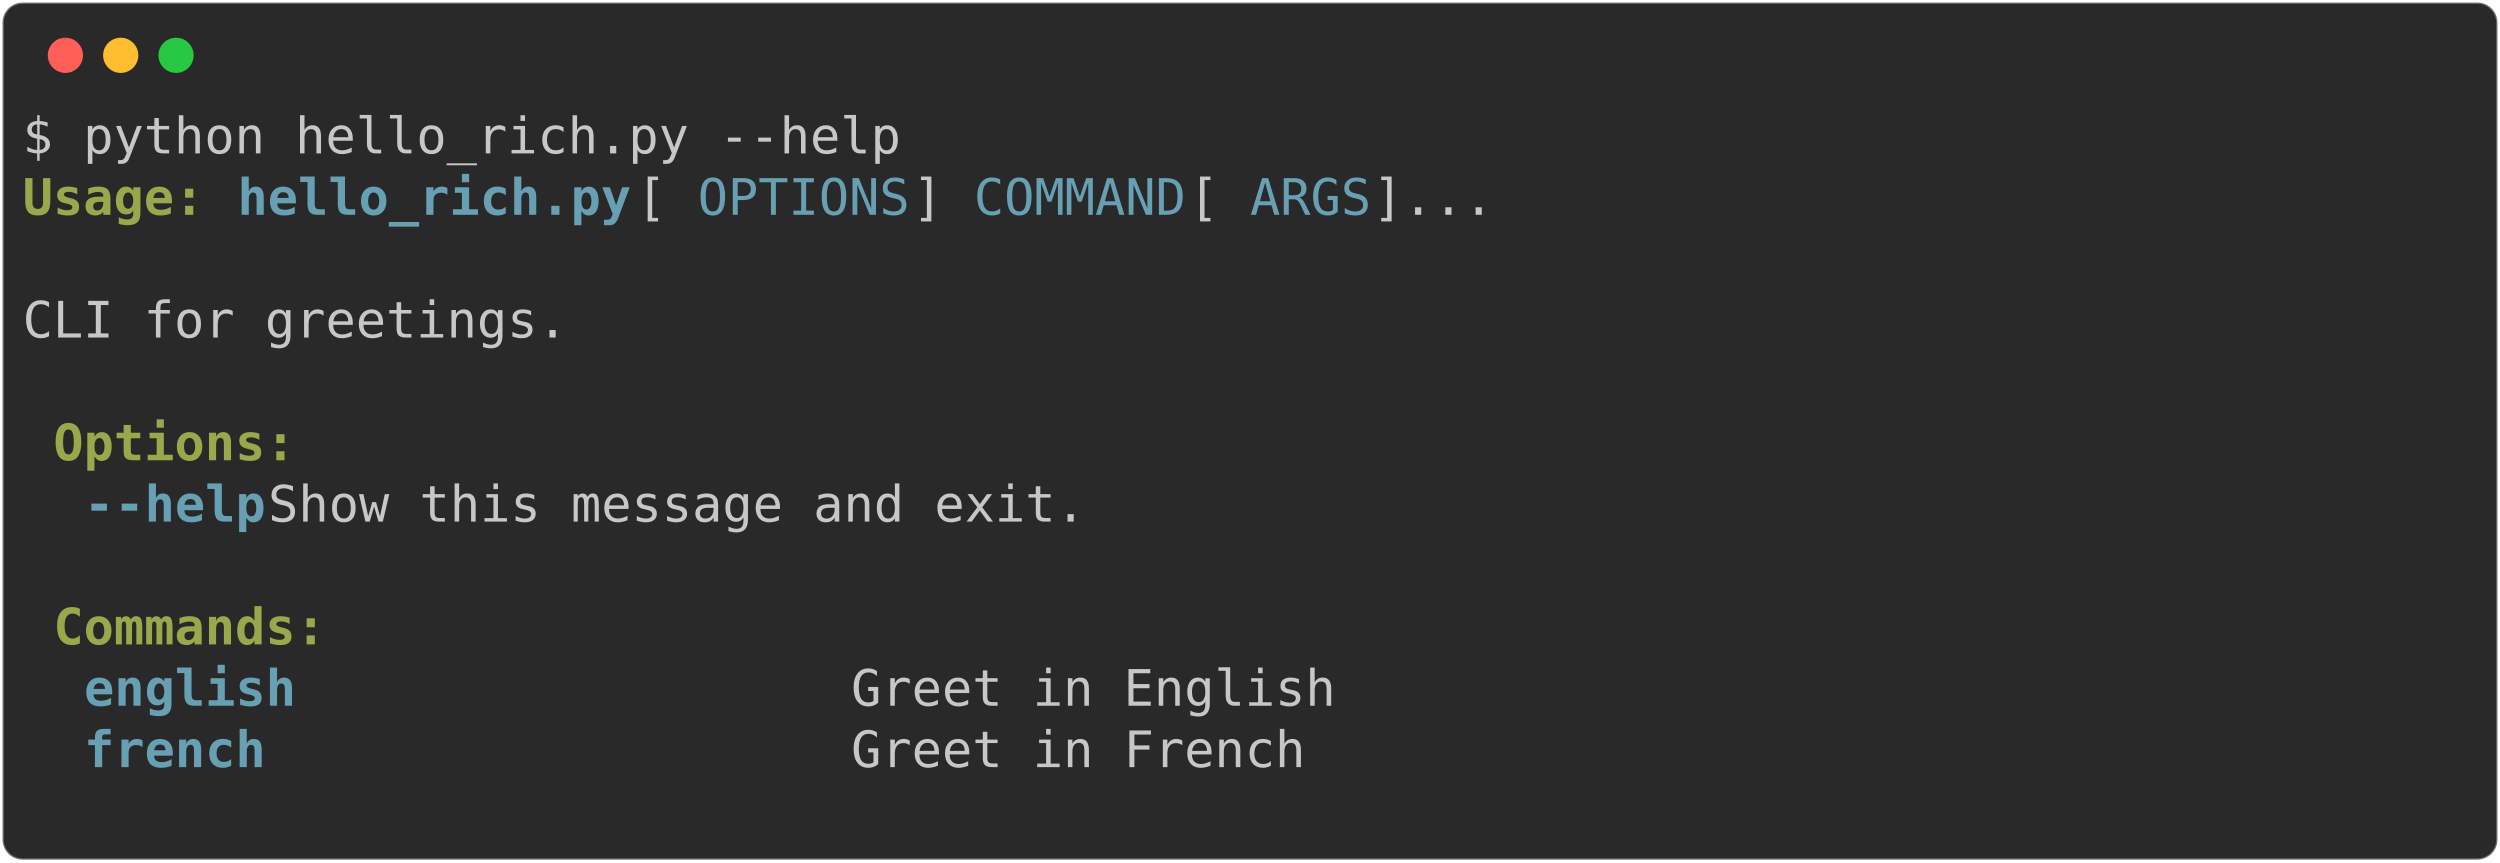
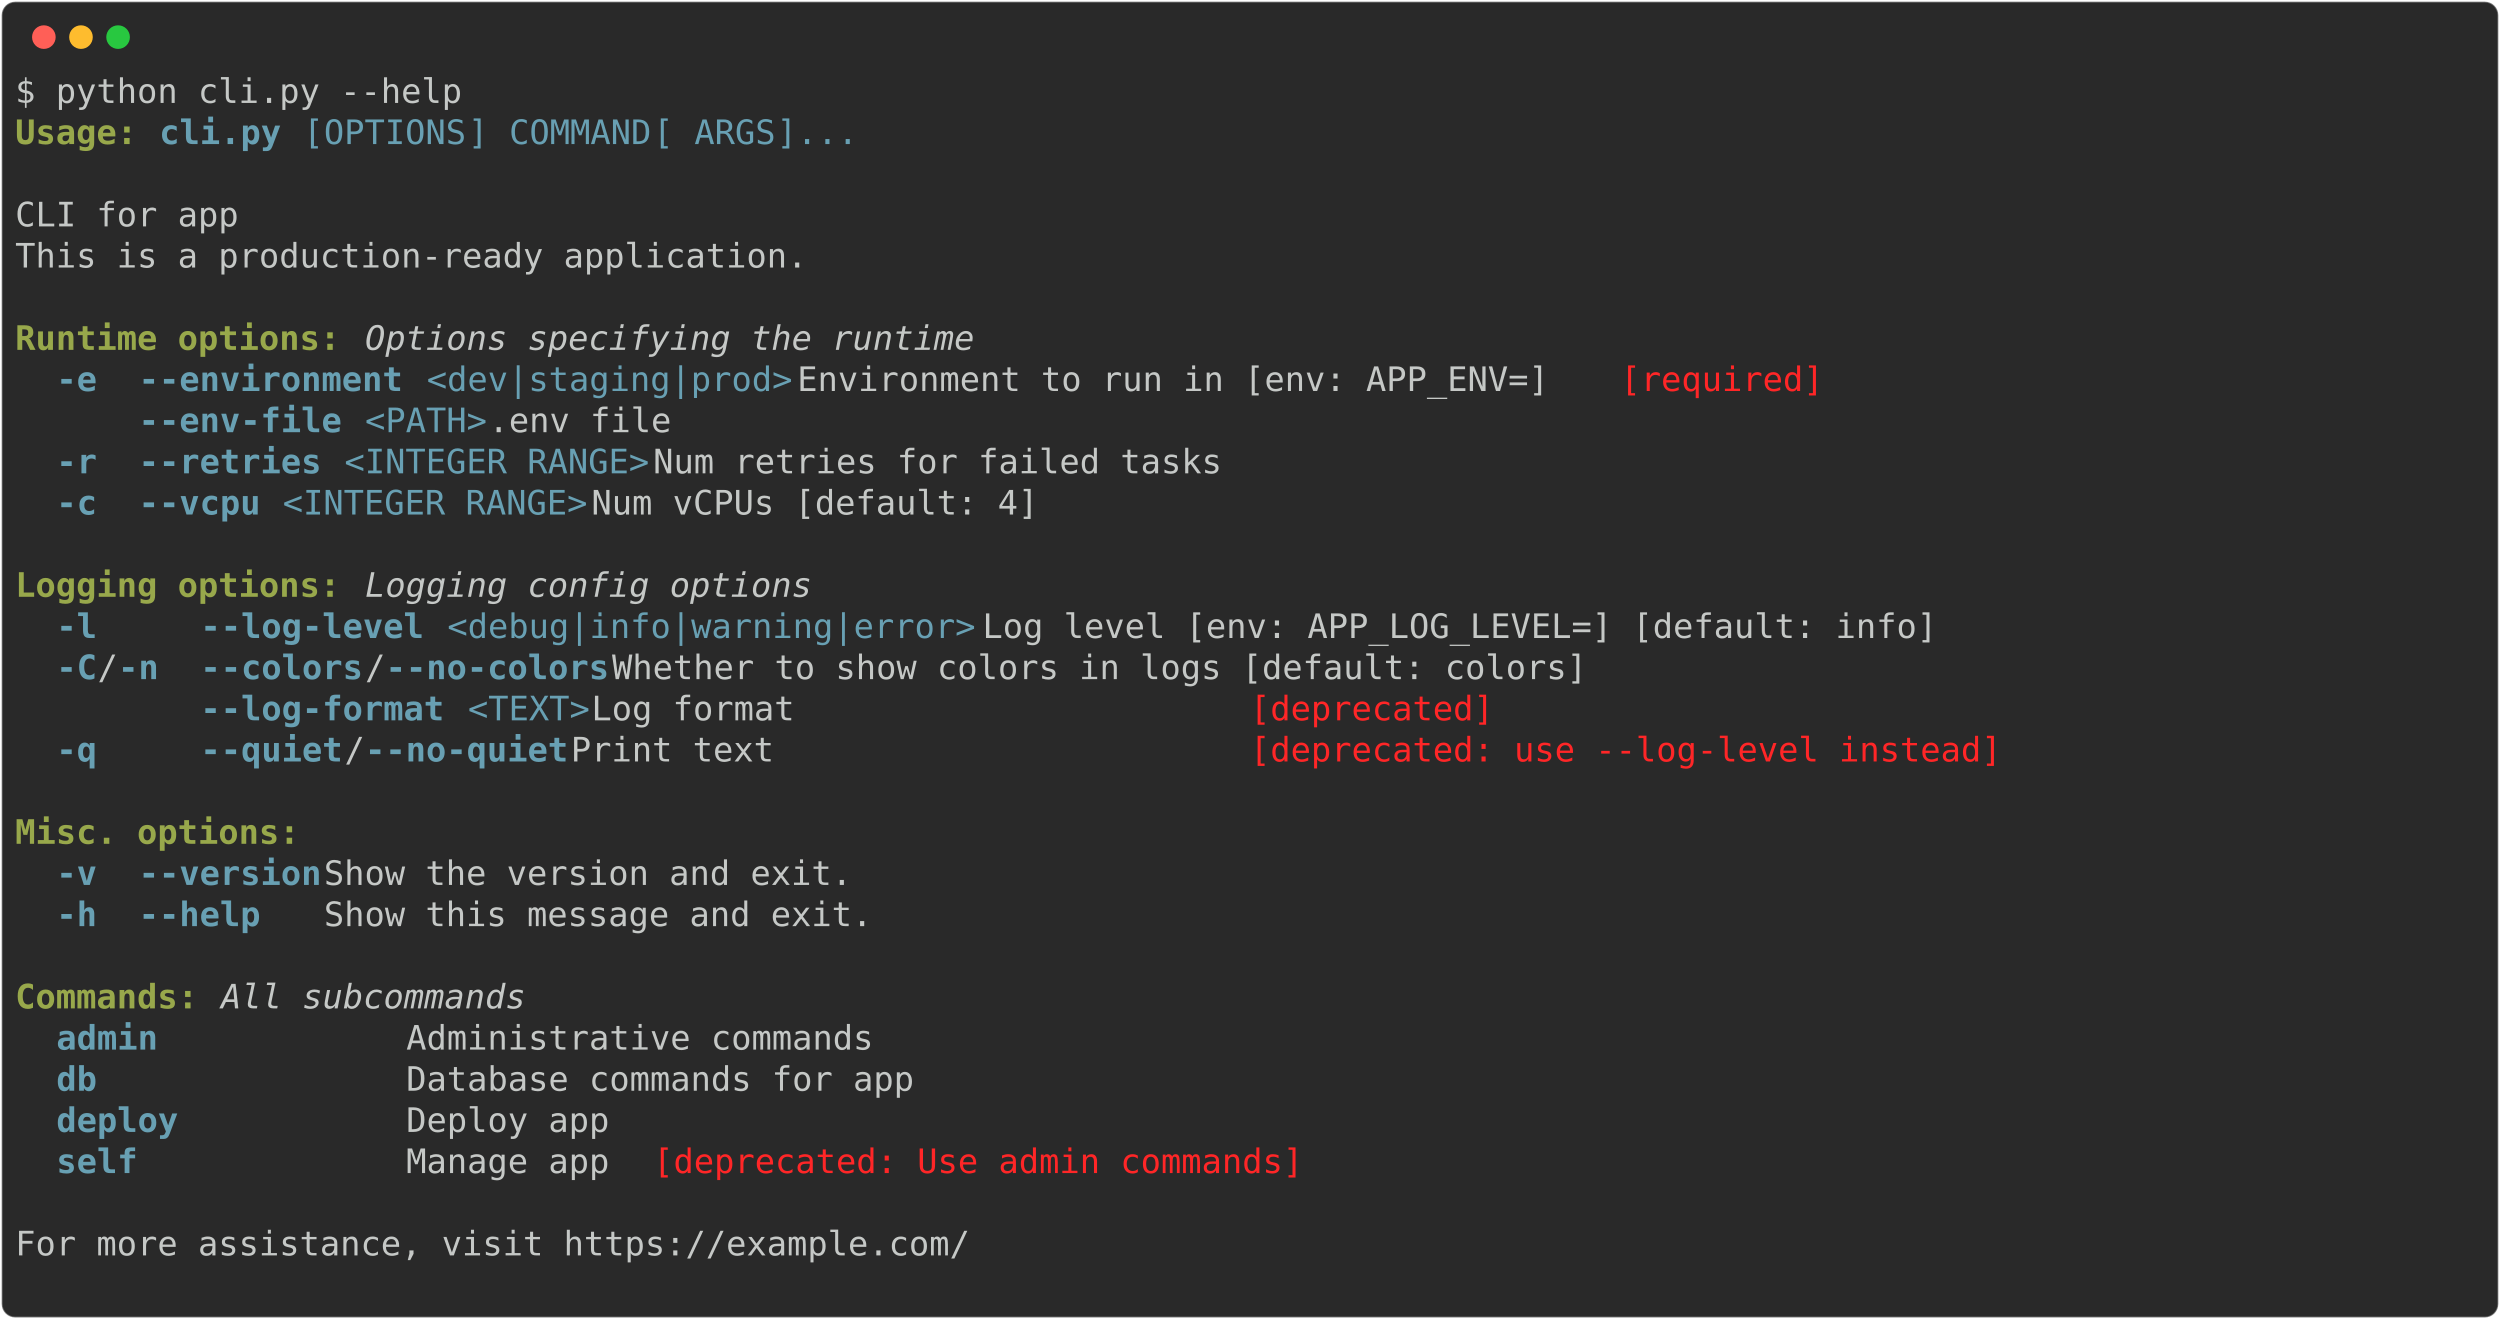
- <svg xmlns="http://www.w3.org/2000/svg" class="rich-terminal" viewBox="0 0 994 342.8">
+ <svg xmlns="http://www.w3.org/2000/svg" class="rich-terminal" viewBox="0 0 1482 782.0">
  <style>

    @font-face {
        font-family: "Fira Code";
        src: local("FiraCode-Regular"),
                url("https://cdnjs.cloudflare.com/ajax/libs/firacode/6.2.0/woff2/FiraCode-Regular.woff2") format("woff2"),
                url("https://cdnjs.cloudflare.com/ajax/libs/firacode/6.2.0/woff/FiraCode-Regular.woff") format("woff");
        font-style: normal;
        font-weight: 400;
    }
    @font-face {
        font-family: "Fira Code";
        src: local("FiraCode-Bold"),
                url("https://cdnjs.cloudflare.com/ajax/libs/firacode/6.2.0/woff2/FiraCode-Bold.woff2") format("woff2"),
                url("https://cdnjs.cloudflare.com/ajax/libs/firacode/6.2.0/woff/FiraCode-Bold.woff") format("woff");
        font-style: bold;
        font-weight: 700;
    }

-     .terminal-1756896071-matrix {
+     .terminal-3708718770-matrix {
        font-family: Fira Code, monospace;
        font-size: 20px;
        line-height: 24.4px;
        font-variant-east-asian: full-width;
    }

-     .terminal-1756896071-title {
+     .terminal-3708718770-title {
        font-size: 18px;
        font-weight: bold;
        font-family: arial;
    }

-     .terminal-1756896071-r1 { fill: #c5c8c6 }
- .terminal-1756896071-r2 { fill: #98a84b;font-weight: bold }
- .terminal-1756896071-r3 { fill: #68a0b3;font-weight: bold }
- .terminal-1756896071-r4 { fill: #68a0b3 }
- .terminal-1756896071-r5 { fill: #98a84b }
+     .terminal-3708718770-r1 { fill: #c5c8c6 }
+ .terminal-3708718770-r2 { fill: #98a84b;font-weight: bold }
+ .terminal-3708718770-r3 { fill: #68a0b3;font-weight: bold }
+ .terminal-3708718770-r4 { fill: #68a0b3 }
+ .terminal-3708718770-r5 { fill: #98a84b }
+ .terminal-3708718770-r6 { fill: #c5c8c6;font-style: italic; }
+ .terminal-3708718770-r7 { fill: #ff2627 }
    </style>
  <defs>
-     <clipPath id="terminal-1756896071-clip-terminal">
-       <rect x="0" y="0" width="975.0" height="291.8" />
-     </clipPath>
-     <clipPath id="terminal-1756896071-line-0">
-       <rect x="0" y="1.5" width="976" height="24.65" />
-     </clipPath>
-     <clipPath id="terminal-1756896071-line-1">
-       <rect x="0" y="25.9" width="976" height="24.65" />
-     </clipPath>
-     <clipPath id="terminal-1756896071-line-2">
-       <rect x="0" y="50.3" width="976" height="24.65" />
-     </clipPath>
-     <clipPath id="terminal-1756896071-line-3">
-       <rect x="0" y="74.7" width="976" height="24.65" />
-     </clipPath>
-     <clipPath id="terminal-1756896071-line-4">
-       <rect x="0" y="99.1" width="976" height="24.65" />
-     </clipPath>
-     <clipPath id="terminal-1756896071-line-5">
-       <rect x="0" y="123.5" width="976" height="24.65" />
-     </clipPath>
-     <clipPath id="terminal-1756896071-line-6">
-       <rect x="0" y="147.9" width="976" height="24.65" />
-     </clipPath>
-     <clipPath id="terminal-1756896071-line-7">
-       <rect x="0" y="172.3" width="976" height="24.65" />
-     </clipPath>
-     <clipPath id="terminal-1756896071-line-8">
-       <rect x="0" y="196.7" width="976" height="24.65" />
-     </clipPath>
-     <clipPath id="terminal-1756896071-line-9">
-       <rect x="0" y="221.1" width="976" height="24.65" />
-     </clipPath>
-     <clipPath id="terminal-1756896071-line-10">
-       <rect x="0" y="245.5" width="976" height="24.65" />
+     <clipPath id="terminal-3708718770-clip-terminal">
+       <rect x="0" y="0" width="1463.0" height="731.0" />
+     </clipPath>
+     <clipPath id="terminal-3708718770-line-0">
+       <rect x="0" y="1.5" width="1464" height="24.65" />
+     </clipPath>
+     <clipPath id="terminal-3708718770-line-1">
+       <rect x="0" y="25.9" width="1464" height="24.65" />
+     </clipPath>
+     <clipPath id="terminal-3708718770-line-2">
+       <rect x="0" y="50.3" width="1464" height="24.65" />
+     </clipPath>
+     <clipPath id="terminal-3708718770-line-3">
+       <rect x="0" y="74.7" width="1464" height="24.65" />
+     </clipPath>
+     <clipPath id="terminal-3708718770-line-4">
+       <rect x="0" y="99.1" width="1464" height="24.65" />
+     </clipPath>
+     <clipPath id="terminal-3708718770-line-5">
+       <rect x="0" y="123.5" width="1464" height="24.65" />
+     </clipPath>
+     <clipPath id="terminal-3708718770-line-6">
+       <rect x="0" y="147.9" width="1464" height="24.65" />
+     </clipPath>
+     <clipPath id="terminal-3708718770-line-7">
+       <rect x="0" y="172.3" width="1464" height="24.65" />
+     </clipPath>
+     <clipPath id="terminal-3708718770-line-8">
+       <rect x="0" y="196.7" width="1464" height="24.65" />
+     </clipPath>
+     <clipPath id="terminal-3708718770-line-9">
+       <rect x="0" y="221.1" width="1464" height="24.65" />
+     </clipPath>
+     <clipPath id="terminal-3708718770-line-10">
+       <rect x="0" y="245.5" width="1464" height="24.65" />
+     </clipPath>
+     <clipPath id="terminal-3708718770-line-11">
+       <rect x="0" y="269.9" width="1464" height="24.65" />
+     </clipPath>
+     <clipPath id="terminal-3708718770-line-12">
+       <rect x="0" y="294.3" width="1464" height="24.65" />
+     </clipPath>
+     <clipPath id="terminal-3708718770-line-13">
+       <rect x="0" y="318.7" width="1464" height="24.65" />
+     </clipPath>
+     <clipPath id="terminal-3708718770-line-14">
+       <rect x="0" y="343.1" width="1464" height="24.65" />
+     </clipPath>
+     <clipPath id="terminal-3708718770-line-15">
+       <rect x="0" y="367.5" width="1464" height="24.65" />
+     </clipPath>
+     <clipPath id="terminal-3708718770-line-16">
+       <rect x="0" y="391.9" width="1464" height="24.65" />
+     </clipPath>
+     <clipPath id="terminal-3708718770-line-17">
+       <rect x="0" y="416.3" width="1464" height="24.65" />
+     </clipPath>
+     <clipPath id="terminal-3708718770-line-18">
+       <rect x="0" y="440.7" width="1464" height="24.65" />
+     </clipPath>
+     <clipPath id="terminal-3708718770-line-19">
+       <rect x="0" y="465.1" width="1464" height="24.65" />
+     </clipPath>
+     <clipPath id="terminal-3708718770-line-20">
+       <rect x="0" y="489.5" width="1464" height="24.65" />
+     </clipPath>
+     <clipPath id="terminal-3708718770-line-21">
+       <rect x="0" y="513.9" width="1464" height="24.65" />
+     </clipPath>
+     <clipPath id="terminal-3708718770-line-22">
+       <rect x="0" y="538.3" width="1464" height="24.65" />
+     </clipPath>
+     <clipPath id="terminal-3708718770-line-23">
+       <rect x="0" y="562.7" width="1464" height="24.65" />
+     </clipPath>
+     <clipPath id="terminal-3708718770-line-24">
+       <rect x="0" y="587.1" width="1464" height="24.65" />
+     </clipPath>
+     <clipPath id="terminal-3708718770-line-25">
+       <rect x="0" y="611.5" width="1464" height="24.65" />
+     </clipPath>
+     <clipPath id="terminal-3708718770-line-26">
+       <rect x="0" y="635.9" width="1464" height="24.65" />
+     </clipPath>
+     <clipPath id="terminal-3708718770-line-27">
+       <rect x="0" y="660.3" width="1464" height="24.65" />
+     </clipPath>
+     <clipPath id="terminal-3708718770-line-28">
+       <rect x="0" y="684.7" width="1464" height="24.65" />
    </clipPath>
  </defs>
-   <rect fill="#292929" stroke="rgba(255,255,255,0.35)" stroke-width="1" x="1" y="1" width="992" height="340.8" rx="8" />
+   <rect fill="#292929" stroke="rgba(255,255,255,0.35)" stroke-width="1" x="1" y="1" width="1480" height="780" rx="8" />
  <g transform="translate(26,22)">
    <circle cx="0" cy="0" r="7" fill="#ff5f57" />
    <circle cx="22" cy="0" r="7" fill="#febc2e" />
    <circle cx="44" cy="0" r="7" fill="#28c840" />
  </g>
-   <g transform="translate(9, 41)" clip-path="url(#terminal-1756896071-clip-terminal)">
-     <g class="terminal-1756896071-matrix">
-       <text class="terminal-1756896071-r1" x="0" y="20" textLength="353.8" clip-path="url(#terminal-1756896071-line-0)">$ python hello_rich.py --help</text>
-       <text class="terminal-1756896071-r1" x="976" y="20" textLength="12.2" clip-path="url(#terminal-1756896071-line-0)">
- </text>
-       <text class="terminal-1756896071-r2" x="0" y="44.4" textLength="73.2" clip-path="url(#terminal-1756896071-line-1)">Usage:</text>
-       <text class="terminal-1756896071-r3" x="85.4" y="44.4" textLength="158.6" clip-path="url(#terminal-1756896071-line-1)">hello_rich.py</text>
-       <text class="terminal-1756896071-r1" x="244" y="44.4" textLength="24.4" clip-path="url(#terminal-1756896071-line-1)"> [</text>
-       <text class="terminal-1756896071-r4" x="268.4" y="44.4" textLength="85.4" clip-path="url(#terminal-1756896071-line-1)">OPTIONS</text>
-       <text class="terminal-1756896071-r1" x="353.8" y="44.4" textLength="24.4" clip-path="url(#terminal-1756896071-line-1)">] </text>
-       <text class="terminal-1756896071-r4" x="378.2" y="44.4" textLength="85.4" clip-path="url(#terminal-1756896071-line-1)">COMMAND</text>
-       <text class="terminal-1756896071-r1" x="463.6" y="44.4" textLength="24.4" clip-path="url(#terminal-1756896071-line-1)"> [</text>
-       <text class="terminal-1756896071-r4" x="488" y="44.4" textLength="48.8" clip-path="url(#terminal-1756896071-line-1)">ARGS</text>
-       <text class="terminal-1756896071-r1" x="536.8" y="44.4" textLength="439.2" clip-path="url(#terminal-1756896071-line-1)">]...                                </text>
-       <text class="terminal-1756896071-r1" x="976" y="44.4" textLength="12.2" clip-path="url(#terminal-1756896071-line-1)">
- </text>
-       <text class="terminal-1756896071-r1" x="976" y="68.8" textLength="12.2" clip-path="url(#terminal-1756896071-line-2)">
- </text>
-       <text class="terminal-1756896071-r1" x="0" y="93.2" textLength="976" clip-path="url(#terminal-1756896071-line-3)"> CLI for greetings.                                                             </text>
-       <text class="terminal-1756896071-r1" x="976" y="93.2" textLength="12.2" clip-path="url(#terminal-1756896071-line-3)">
- </text>
-       <text class="terminal-1756896071-r1" x="976" y="117.6" textLength="12.2" clip-path="url(#terminal-1756896071-line-4)">
- </text>
-       <text class="terminal-1756896071-r2" x="12.2" y="142" textLength="97.6" clip-path="url(#terminal-1756896071-line-5)">Options:</text>
-       <text class="terminal-1756896071-r1" x="976" y="142" textLength="12.2" clip-path="url(#terminal-1756896071-line-5)">
- </text>
-       <text class="terminal-1756896071-r3" x="24.4" y="166.4" textLength="73.2" clip-path="url(#terminal-1756896071-line-6)">--help</text>
-       <text class="terminal-1756896071-r1" x="97.6" y="166.4" textLength="866.2" clip-path="url(#terminal-1756896071-line-6)">  Show this message and exit.                                          </text>
-       <text class="terminal-1756896071-r1" x="976" y="166.4" textLength="12.2" clip-path="url(#terminal-1756896071-line-6)">
- </text>
-       <text class="terminal-1756896071-r1" x="976" y="190.8" textLength="12.2" clip-path="url(#terminal-1756896071-line-7)">
- </text>
-       <text class="terminal-1756896071-r2" x="12.2" y="215.2" textLength="109.8" clip-path="url(#terminal-1756896071-line-8)">Commands:</text>
-       <text class="terminal-1756896071-r1" x="976" y="215.2" textLength="12.2" clip-path="url(#terminal-1756896071-line-8)">
- </text>
-       <text class="terminal-1756896071-r3" x="24.4" y="239.6" textLength="292.8" clip-path="url(#terminal-1756896071-line-9)">english                 </text>
-       <text class="terminal-1756896071-r1" x="329.4" y="239.6" textLength="634.4" clip-path="url(#terminal-1756896071-line-9)"> Greet in English                                   </text>
-       <text class="terminal-1756896071-r1" x="976" y="239.6" textLength="12.2" clip-path="url(#terminal-1756896071-line-9)">
- </text>
-       <text class="terminal-1756896071-r3" x="24.4" y="264" textLength="292.8" clip-path="url(#terminal-1756896071-line-10)">french                  </text>
-       <text class="terminal-1756896071-r1" x="329.4" y="264" textLength="634.4" clip-path="url(#terminal-1756896071-line-10)"> Greet in French                                    </text>
-       <text class="terminal-1756896071-r1" x="976" y="264" textLength="12.2" clip-path="url(#terminal-1756896071-line-10)">
- </text>
-       <text class="terminal-1756896071-r1" x="976" y="288.4" textLength="12.2" clip-path="url(#terminal-1756896071-line-11)">
+   <g transform="translate(9, 41)" clip-path="url(#terminal-3708718770-clip-terminal)">
+     <g class="terminal-3708718770-matrix">
+       <text class="terminal-3708718770-r1" x="0" y="20" textLength="268.4" clip-path="url(#terminal-3708718770-line-0)">$ python cli.py --help</text>
+       <text class="terminal-3708718770-r1" x="1464" y="20" textLength="12.2" clip-path="url(#terminal-3708718770-line-0)">
+ </text>
+       <text class="terminal-3708718770-r2" x="0" y="44.4" textLength="73.2" clip-path="url(#terminal-3708718770-line-1)">Usage:</text>
+       <text class="terminal-3708718770-r3" x="85.4" y="44.4" textLength="73.2" clip-path="url(#terminal-3708718770-line-1)">cli.py</text>
+       <text class="terminal-3708718770-r4" x="170.8" y="44.4" textLength="12.2" clip-path="url(#terminal-3708718770-line-1)">[</text>
+       <text class="terminal-3708718770-r4" x="183" y="44.4" textLength="85.4" clip-path="url(#terminal-3708718770-line-1)">OPTIONS</text>
+       <text class="terminal-3708718770-r4" x="268.4" y="44.4" textLength="24.4" clip-path="url(#terminal-3708718770-line-1)">] </text>
+       <text class="terminal-3708718770-r4" x="292.8" y="44.4" textLength="85.4" clip-path="url(#terminal-3708718770-line-1)">COMMAND</text>
+       <text class="terminal-3708718770-r4" x="378.2" y="44.4" textLength="24.4" clip-path="url(#terminal-3708718770-line-1)"> [</text>
+       <text class="terminal-3708718770-r4" x="402.6" y="44.4" textLength="48.8" clip-path="url(#terminal-3708718770-line-1)">ARGS</text>
+       <text class="terminal-3708718770-r4" x="451.4" y="44.4" textLength="48.8" clip-path="url(#terminal-3708718770-line-1)">]...</text>
+       <text class="terminal-3708718770-r1" x="1464" y="44.4" textLength="12.2" clip-path="url(#terminal-3708718770-line-1)">
+ </text>
+       <text class="terminal-3708718770-r1" x="1464" y="68.8" textLength="12.2" clip-path="url(#terminal-3708718770-line-2)">
+ </text>
+       <text class="terminal-3708718770-r1" x="0" y="93.2" textLength="1464" clip-path="url(#terminal-3708718770-line-3)">CLI for app                                                                                                             </text>
+       <text class="terminal-3708718770-r1" x="1464" y="93.2" textLength="12.2" clip-path="url(#terminal-3708718770-line-3)">
+ </text>
+       <text class="terminal-3708718770-r1" x="0" y="117.6" textLength="1464" clip-path="url(#terminal-3708718770-line-4)">This is a production-ready application.                                                                                 </text>
+       <text class="terminal-3708718770-r1" x="1464" y="117.6" textLength="12.2" clip-path="url(#terminal-3708718770-line-4)">
+ </text>
+       <text class="terminal-3708718770-r1" x="1464" y="142" textLength="12.2" clip-path="url(#terminal-3708718770-line-5)">
+ </text>
+       <text class="terminal-3708718770-r2" x="0" y="166.4" textLength="195.2" clip-path="url(#terminal-3708718770-line-6)">Runtime options:</text>
+       <text class="terminal-3708718770-r6" x="207.4" y="166.4" textLength="366" clip-path="url(#terminal-3708718770-line-6)">Options specifying the runtime</text>
+       <text class="terminal-3708718770-r1" x="1464" y="166.4" textLength="12.2" clip-path="url(#terminal-3708718770-line-6)">
+ </text>
+       <text class="terminal-3708718770-r3" x="24.4" y="190.8" textLength="24.4" clip-path="url(#terminal-3708718770-line-7)">-e</text>
+       <text class="terminal-3708718770-r3" x="73.2" y="190.8" textLength="158.6" clip-path="url(#terminal-3708718770-line-7)">--environment</text>
+       <text class="terminal-3708718770-r4" x="244" y="190.8" textLength="219.6" clip-path="url(#terminal-3708718770-line-7)">&lt;dev|staging|prod&gt;</text>
+       <text class="terminal-3708718770-r1" x="463.6" y="190.8" textLength="488" clip-path="url(#terminal-3708718770-line-7)">  Environment to run in [env: APP_ENV=] </text>
+       <text class="terminal-3708718770-r7" x="951.6" y="190.8" textLength="122" clip-path="url(#terminal-3708718770-line-7)">[required]</text>
+       <text class="terminal-3708718770-r1" x="1464" y="190.8" textLength="12.2" clip-path="url(#terminal-3708718770-line-7)">
+ </text>
+       <text class="terminal-3708718770-r3" x="73.2" y="215.2" textLength="122" clip-path="url(#terminal-3708718770-line-8)">--env-file</text>
+       <text class="terminal-3708718770-r4" x="207.4" y="215.2" textLength="73.2" clip-path="url(#terminal-3708718770-line-8)">&lt;PATH&gt;</text>
+       <text class="terminal-3708718770-r1" x="280.6" y="215.2" textLength="1171.2" clip-path="url(#terminal-3708718770-line-8)">                 .env file                                                                      </text>
+       <text class="terminal-3708718770-r1" x="1464" y="215.2" textLength="12.2" clip-path="url(#terminal-3708718770-line-8)">
+ </text>
+       <text class="terminal-3708718770-r3" x="24.4" y="239.6" textLength="24.4" clip-path="url(#terminal-3708718770-line-9)">-r</text>
+       <text class="terminal-3708718770-r3" x="73.2" y="239.6" textLength="109.8" clip-path="url(#terminal-3708718770-line-9)">--retries</text>
+       <text class="terminal-3708718770-r4" x="195.2" y="239.6" textLength="183" clip-path="url(#terminal-3708718770-line-9)">&lt;INTEGER RANGE&gt;</text>
+       <text class="terminal-3708718770-r1" x="378.2" y="239.6" textLength="1073.6" clip-path="url(#terminal-3708718770-line-9)">         Num retries for failed tasks                                                   </text>
+       <text class="terminal-3708718770-r1" x="1464" y="239.6" textLength="12.2" clip-path="url(#terminal-3708718770-line-9)">
+ </text>
+       <text class="terminal-3708718770-r3" x="24.4" y="264" textLength="24.4" clip-path="url(#terminal-3708718770-line-10)">-c</text>
+       <text class="terminal-3708718770-r3" x="73.2" y="264" textLength="73.2" clip-path="url(#terminal-3708718770-line-10)">--vcpu</text>
+       <text class="terminal-3708718770-r4" x="158.6" y="264" textLength="183" clip-path="url(#terminal-3708718770-line-10)">&lt;INTEGER RANGE&gt;</text>
+       <text class="terminal-3708718770-r1" x="341.6" y="264" textLength="1110.2" clip-path="url(#terminal-3708718770-line-10)">            Num vCPUs [default: 4]                                                         </text>
+       <text class="terminal-3708718770-r1" x="1464" y="264" textLength="12.2" clip-path="url(#terminal-3708718770-line-10)">
+ </text>
+       <text class="terminal-3708718770-r1" x="1464" y="288.4" textLength="12.2" clip-path="url(#terminal-3708718770-line-11)">
+ </text>
+       <text class="terminal-3708718770-r2" x="0" y="312.8" textLength="195.2" clip-path="url(#terminal-3708718770-line-12)">Logging options:</text>
+       <text class="terminal-3708718770-r6" x="207.4" y="312.8" textLength="268.4" clip-path="url(#terminal-3708718770-line-12)">Logging config options</text>
+       <text class="terminal-3708718770-r1" x="1464" y="312.8" textLength="12.2" clip-path="url(#terminal-3708718770-line-12)">
+ </text>
+       <text class="terminal-3708718770-r3" x="24.4" y="337.2" textLength="61" clip-path="url(#terminal-3708718770-line-13)">-l   </text>
+       <text class="terminal-3708718770-r3" x="109.8" y="337.2" textLength="134.2" clip-path="url(#terminal-3708718770-line-13)">--log-level</text>
+       <text class="terminal-3708718770-r4" x="256.2" y="337.2" textLength="317.2" clip-path="url(#terminal-3708718770-line-13)">&lt;debug|info|warning|error&gt;</text>
+       <text class="terminal-3708718770-r1" x="573.4" y="337.2" textLength="878.4" clip-path="url(#terminal-3708718770-line-13)">  Log level [env: APP_LOG_LEVEL=] [default: info]                       </text>
+       <text class="terminal-3708718770-r1" x="1464" y="337.2" textLength="12.2" clip-path="url(#terminal-3708718770-line-13)">
+ </text>
+       <text class="terminal-3708718770-r3" x="24.4" y="361.6" textLength="24.4" clip-path="url(#terminal-3708718770-line-14)">-C</text>
+       <text class="terminal-3708718770-r1" x="48.8" y="361.6" textLength="12.2" clip-path="url(#terminal-3708718770-line-14)">/</text>
+       <text class="terminal-3708718770-r3" x="61" y="361.6" textLength="24.4" clip-path="url(#terminal-3708718770-line-14)">-n</text>
+       <text class="terminal-3708718770-r3" x="109.8" y="361.6" textLength="97.6" clip-path="url(#terminal-3708718770-line-14)">--colors</text>
+       <text class="terminal-3708718770-r1" x="207.4" y="361.6" textLength="12.2" clip-path="url(#terminal-3708718770-line-14)">/</text>
+       <text class="terminal-3708718770-r3" x="219.6" y="361.6" textLength="134.2" clip-path="url(#terminal-3708718770-line-14)">--no-colors</text>
+       <text class="terminal-3708718770-r1" x="353.8" y="361.6" textLength="1098" clip-path="url(#terminal-3708718770-line-14)">                    Whether to show colors in logs [default: colors]                      </text>
+       <text class="terminal-3708718770-r1" x="1464" y="361.6" textLength="12.2" clip-path="url(#terminal-3708718770-line-14)">
+ </text>
+       <text class="terminal-3708718770-r3" x="109.8" y="386" textLength="146.4" clip-path="url(#terminal-3708718770-line-15)">--log-format</text>
+       <text class="terminal-3708718770-r4" x="268.4" y="386" textLength="73.2" clip-path="url(#terminal-3708718770-line-15)">&lt;TEXT&gt;</text>
+       <text class="terminal-3708718770-r1" x="341.6" y="386" textLength="390.4" clip-path="url(#terminal-3708718770-line-15)">                     Log format </text>
+       <text class="terminal-3708718770-r7" x="732" y="386" textLength="146.4" clip-path="url(#terminal-3708718770-line-15)">[deprecated]</text>
+       <text class="terminal-3708718770-r1" x="1464" y="386" textLength="12.2" clip-path="url(#terminal-3708718770-line-15)">
+ </text>
+       <text class="terminal-3708718770-r3" x="24.4" y="410.4" textLength="61" clip-path="url(#terminal-3708718770-line-16)">-q   </text>
+       <text class="terminal-3708718770-r3" x="109.8" y="410.4" textLength="85.4" clip-path="url(#terminal-3708718770-line-16)">--quiet</text>
+       <text class="terminal-3708718770-r1" x="195.2" y="410.4" textLength="12.2" clip-path="url(#terminal-3708718770-line-16)">/</text>
+       <text class="terminal-3708718770-r3" x="207.4" y="410.4" textLength="122" clip-path="url(#terminal-3708718770-line-16)">--no-quiet</text>
+       <text class="terminal-3708718770-r1" x="329.4" y="410.4" textLength="402.6" clip-path="url(#terminal-3708718770-line-16)">                      Print text </text>
+       <text class="terminal-3708718770-r7" x="732" y="410.4" textLength="451.4" clip-path="url(#terminal-3708718770-line-16)">[deprecated: use --log-level instead]</text>
+       <text class="terminal-3708718770-r1" x="1464" y="410.4" textLength="12.2" clip-path="url(#terminal-3708718770-line-16)">
+ </text>
+       <text class="terminal-3708718770-r1" x="1464" y="434.8" textLength="12.2" clip-path="url(#terminal-3708718770-line-17)">
+ </text>
+       <text class="terminal-3708718770-r2" x="0" y="459.2" textLength="170.8" clip-path="url(#terminal-3708718770-line-18)">Misc. options:</text>
+       <text class="terminal-3708718770-r1" x="1464" y="459.2" textLength="12.2" clip-path="url(#terminal-3708718770-line-18)">
+ </text>
+       <text class="terminal-3708718770-r3" x="24.4" y="483.6" textLength="24.4" clip-path="url(#terminal-3708718770-line-19)">-v</text>
+       <text class="terminal-3708718770-r3" x="73.2" y="483.6" textLength="109.8" clip-path="url(#terminal-3708718770-line-19)">--version</text>
+       <text class="terminal-3708718770-r1" x="183" y="483.6" textLength="1268.8" clip-path="url(#terminal-3708718770-line-19)">  Show the version and exit.                                                                            </text>
+       <text class="terminal-3708718770-r1" x="1464" y="483.6" textLength="12.2" clip-path="url(#terminal-3708718770-line-19)">
+ </text>
+       <text class="terminal-3708718770-r3" x="24.4" y="508" textLength="24.4" clip-path="url(#terminal-3708718770-line-20)">-h</text>
+       <text class="terminal-3708718770-r3" x="73.2" y="508" textLength="109.8" clip-path="url(#terminal-3708718770-line-20)">--help   </text>
+       <text class="terminal-3708718770-r1" x="183" y="508" textLength="1268.8" clip-path="url(#terminal-3708718770-line-20)">  Show this message and exit.                                                                           </text>
+       <text class="terminal-3708718770-r1" x="1464" y="508" textLength="12.2" clip-path="url(#terminal-3708718770-line-20)">
+ </text>
+       <text class="terminal-3708718770-r1" x="1464" y="532.4" textLength="12.2" clip-path="url(#terminal-3708718770-line-21)">
+ </text>
+       <text class="terminal-3708718770-r2" x="0" y="556.8" textLength="109.8" clip-path="url(#terminal-3708718770-line-22)">Commands:</text>
+       <text class="terminal-3708718770-r6" x="122" y="556.8" textLength="183" clip-path="url(#terminal-3708718770-line-22)">All subcommands</text>
+       <text class="terminal-3708718770-r1" x="1464" y="556.8" textLength="12.2" clip-path="url(#terminal-3708718770-line-22)">
+ </text>
+       <text class="terminal-3708718770-r3" x="24.4" y="581.2" textLength="195.2" clip-path="url(#terminal-3708718770-line-23)">admin           </text>
+       <text class="terminal-3708718770-r1" x="231.8" y="581.2" textLength="1220" clip-path="url(#terminal-3708718770-line-23)"> Administrative commands                                                                            </text>
+       <text class="terminal-3708718770-r1" x="1464" y="581.2" textLength="12.2" clip-path="url(#terminal-3708718770-line-23)">
+ </text>
+       <text class="terminal-3708718770-r3" x="24.4" y="605.6" textLength="195.2" clip-path="url(#terminal-3708718770-line-24)">db              </text>
+       <text class="terminal-3708718770-r1" x="231.8" y="605.6" textLength="1220" clip-path="url(#terminal-3708718770-line-24)"> Database commands for app                                                                          </text>
+       <text class="terminal-3708718770-r1" x="1464" y="605.6" textLength="12.2" clip-path="url(#terminal-3708718770-line-24)">
+ </text>
+       <text class="terminal-3708718770-r3" x="24.4" y="630" textLength="195.2" clip-path="url(#terminal-3708718770-line-25)">deploy          </text>
+       <text class="terminal-3708718770-r1" x="231.8" y="630" textLength="1220" clip-path="url(#terminal-3708718770-line-25)"> Deploy app                                                                                         </text>
+       <text class="terminal-3708718770-r1" x="1464" y="630" textLength="12.2" clip-path="url(#terminal-3708718770-line-25)">
+ </text>
+       <text class="terminal-3708718770-r3" x="24.4" y="654.4" textLength="195.2" clip-path="url(#terminal-3708718770-line-26)">self            </text>
+       <text class="terminal-3708718770-r1" x="231.8" y="654.4" textLength="146.4" clip-path="url(#terminal-3708718770-line-26)"> Manage app </text>
+       <text class="terminal-3708718770-r7" x="378.2" y="654.4" textLength="390.4" clip-path="url(#terminal-3708718770-line-26)">[deprecated: Use admin commands]</text>
+       <text class="terminal-3708718770-r1" x="1464" y="654.4" textLength="12.2" clip-path="url(#terminal-3708718770-line-26)">
+ </text>
+       <text class="terminal-3708718770-r1" x="1464" y="678.8" textLength="12.2" clip-path="url(#terminal-3708718770-line-27)">
+ </text>
+       <text class="terminal-3708718770-r1" x="0" y="703.2" textLength="1464" clip-path="url(#terminal-3708718770-line-28)">For more assistance, visit https://example.com/                                                                         </text>
+       <text class="terminal-3708718770-r1" x="1464" y="703.2" textLength="12.2" clip-path="url(#terminal-3708718770-line-28)">
+ </text>
+       <text class="terminal-3708718770-r1" x="1464" y="727.6" textLength="12.2" clip-path="url(#terminal-3708718770-line-29)">
</text>
    </g>
  </g>
</svg>
